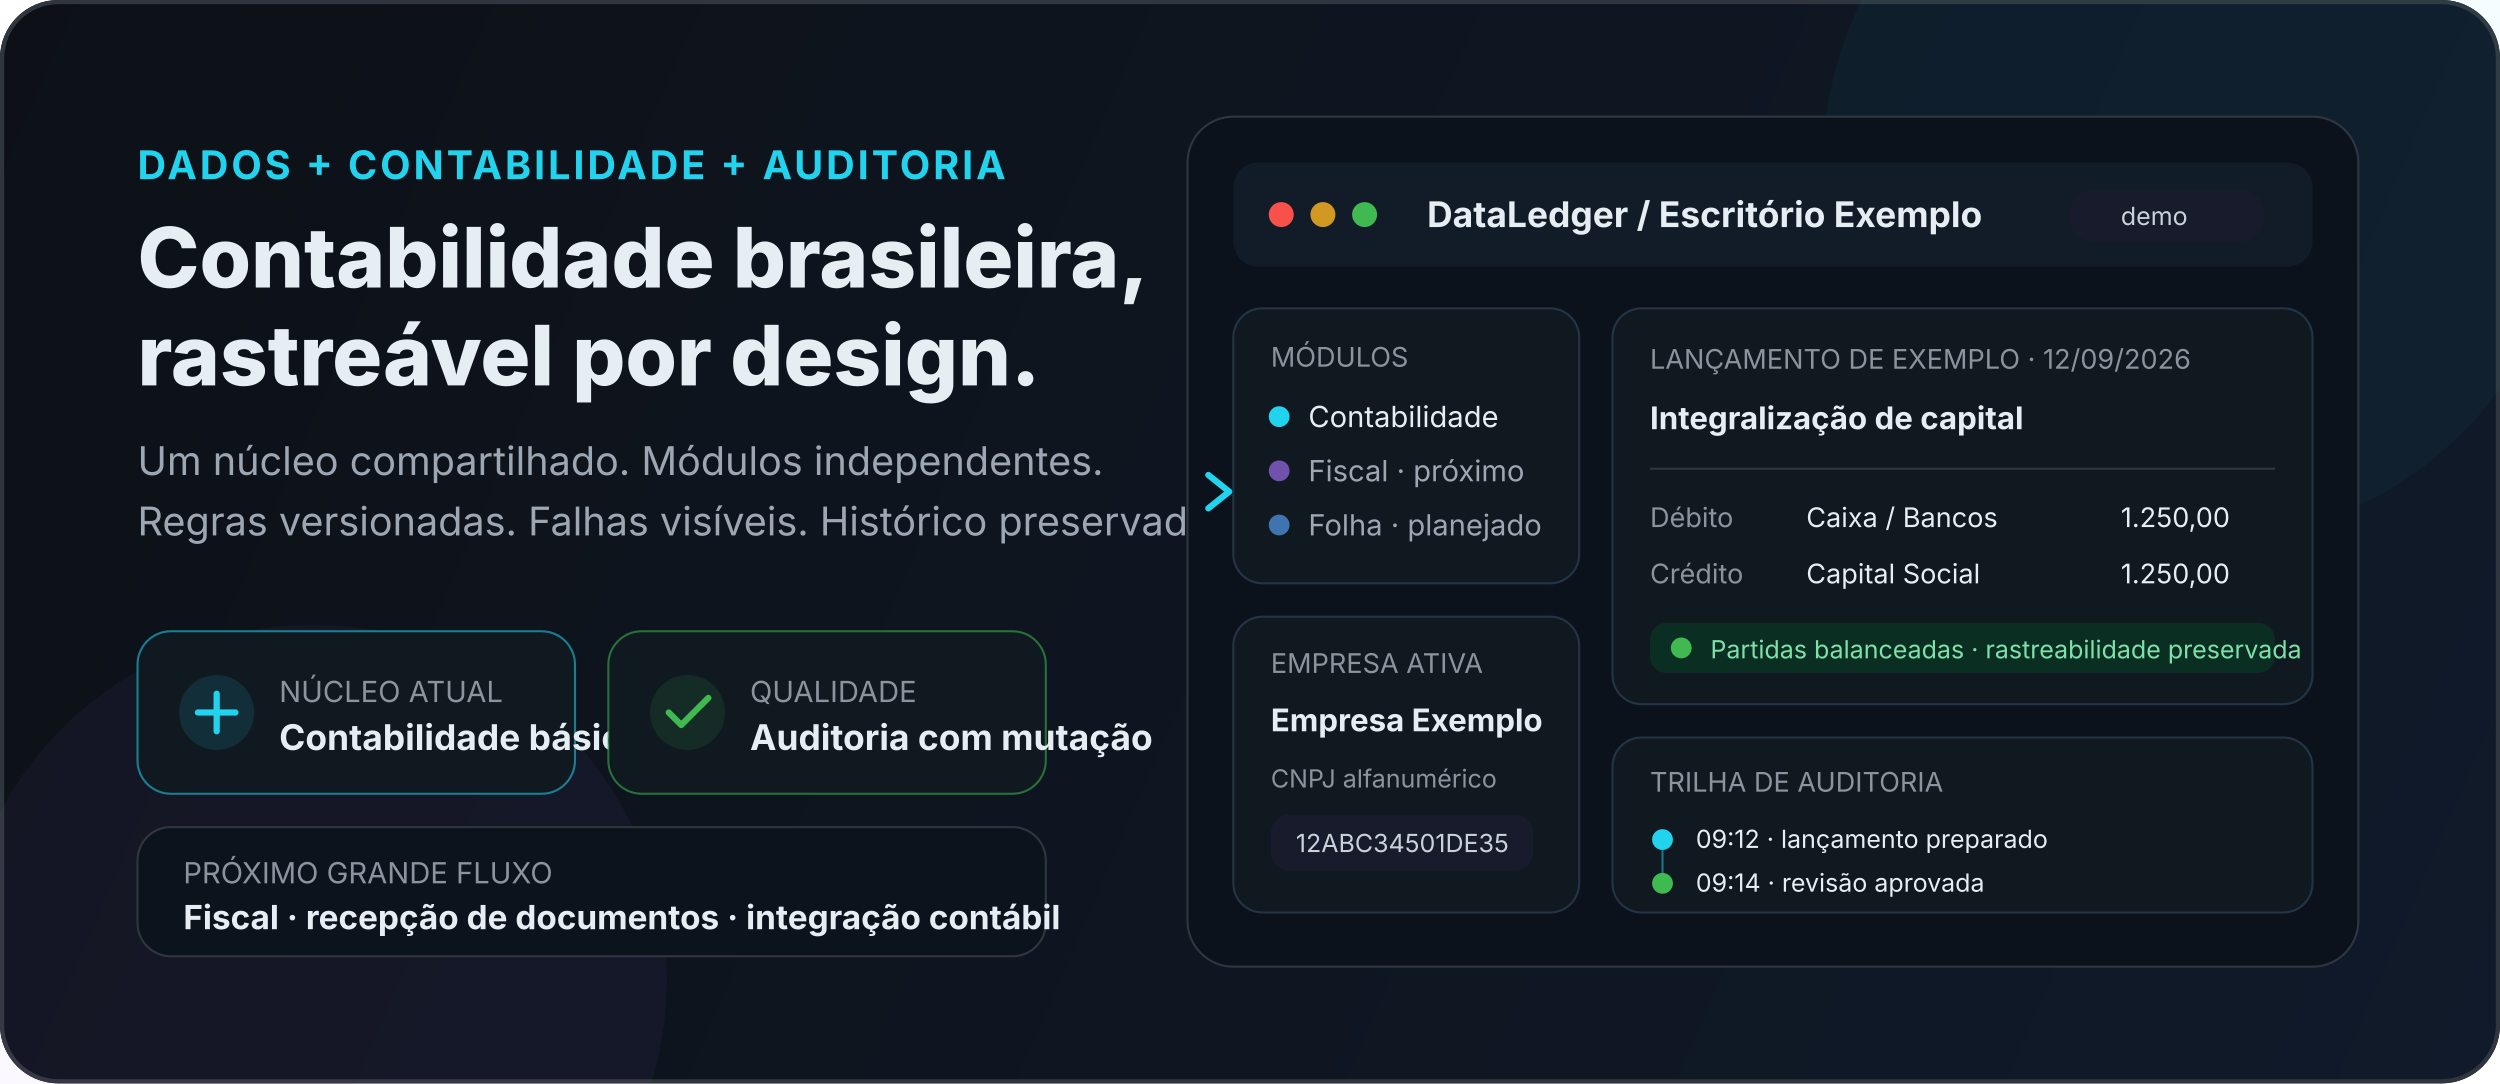
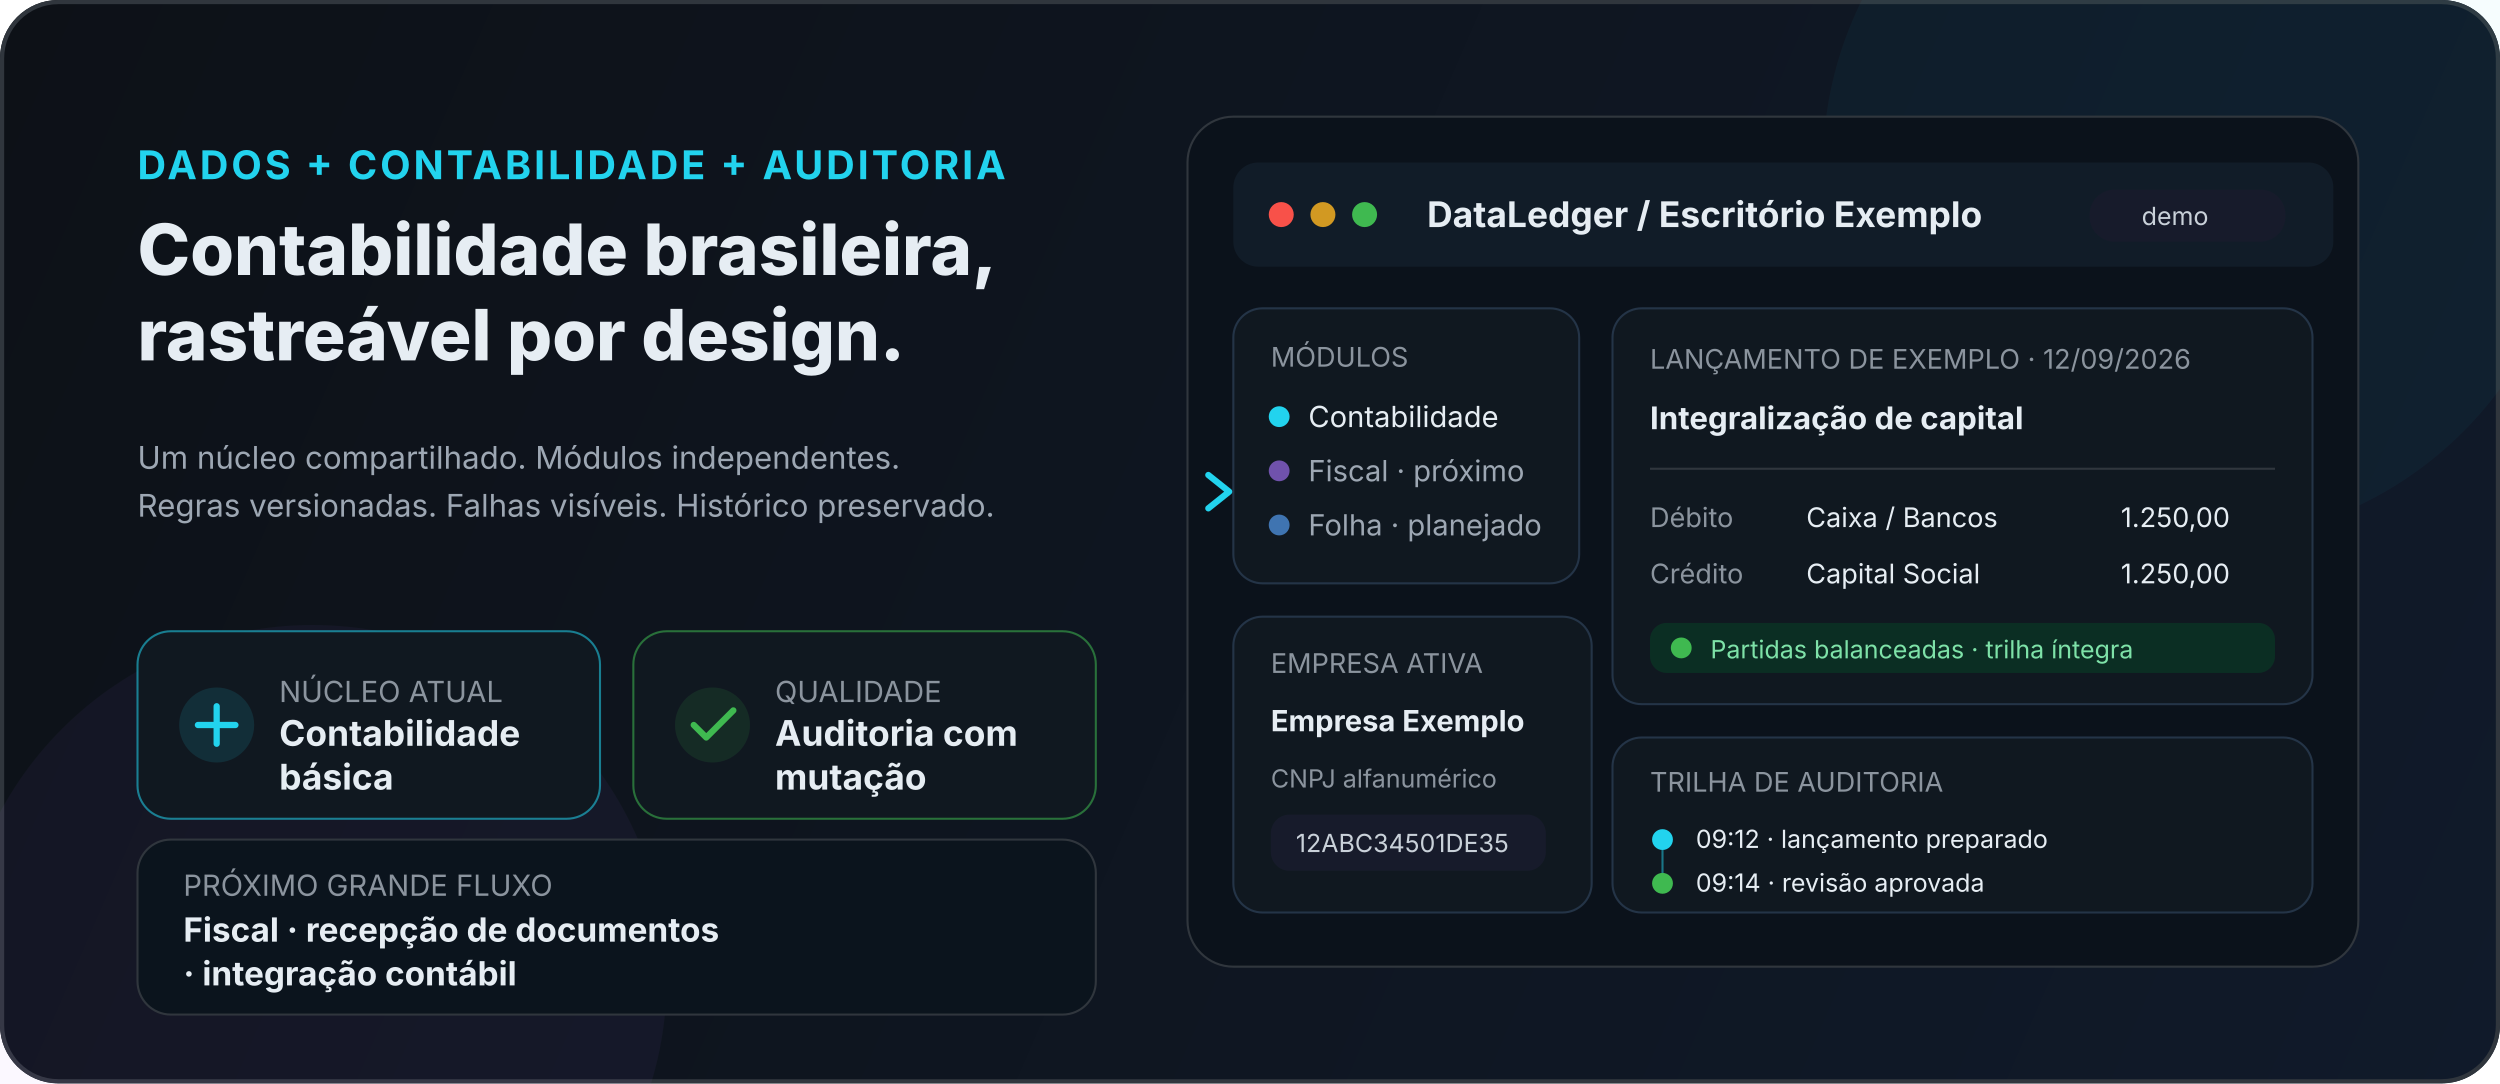
<svg xmlns="http://www.w3.org/2000/svg" width="1200" height="520" viewBox="0 0 1200 520" role="img" aria-labelledby="title desc">
  <defs>
    <linearGradient id="bg" x1="0" y1="0" x2="1200" y2="520" gradientUnits="userSpaceOnUse">
      <stop stop-color="#0D1117" />
      <stop offset="1" stop-color="#101A2A" />
    </linearGradient>
    <linearGradient id="accent" x1="80" y1="80" x2="520" y2="420" gradientUnits="userSpaceOnUse">
      <stop stop-color="#22D3EE" />
      <stop offset="1" stop-color="#A371F7" />
    </linearGradient>
    <filter id="glow" x="-30%" y="-30%" width="160%" height="160%">
      <feGaussianBlur stdDeviation="8" result="b" />
      <feMerge>
        <feMergeNode in="b" />
        <feMergeNode in="SourceGraphic" />
      </feMerge>
    </filter>
  </defs>
  <rect width="1200" height="520" rx="28" fill="url(#bg)" />
  <rect x="1" y="1" width="1198" height="518" rx="27" fill="none" stroke="#30363D" stroke-width="2" />
  <circle cx="1055" cy="80" r="180" fill="#22D3EE" opacity=".04" />
  <circle cx="150" cy="470" r="170" fill="#A371F7" opacity=".05" />
  <g font-family="Inter,Segoe UI,Arial,sans-serif">
    <text x="66" y="86" font-size="19" fill="#22D3EE" font-weight="700" letter-spacing="1.4">DADOS + CONTABILIDADE + AUDITORIA</text>
-     <text x="66" y="138" font-size="40" fill="#E6EDF3" font-weight="800">Contabilidade brasileira,</text>
-     <text x="66" y="185" font-size="40" fill="#E6EDF3" font-weight="800">rastreável por design.</text>
-     <text x="66" y="228" font-size="19" fill="#9DA7B3">Um núcleo compartilhado. Módulos independentes.</text>
-     <text x="66" y="257" font-size="19" fill="#9DA7B3">Regras versionadas. Falhas visíveis. Histórico preservado.</text>
+     <text x="66" y="132" font-size="34" fill="#E6EDF3" font-weight="800">Contabilidade brasileira,</text>
+     <text x="66" y="173" font-size="34" fill="#E6EDF3" font-weight="800">rastreável por design.</text>
+     <text x="66" y="225" font-size="15" fill="#9DA7B3">Um núcleo compartilhado. Módulos independentes.</text>
+     <text x="66" y="248" font-size="15" fill="#9DA7B3">Regras versionadas. Falhas visíveis. Histórico preservado.</text>
    <g transform="translate(66 303)">
-       <rect width="210" height="78" rx="16" fill="#101820" stroke="#22D3EE" stroke-opacity=".55" />
-       <circle cx="38" cy="39" r="18" fill="#22D3EE" opacity=".12" />
-       <path d="M29 39h18M38 30v18" stroke="#22D3EE" stroke-width="3" stroke-linecap="round" />
+       <rect width="222" height="90" rx="16" fill="#101820" stroke="#22D3EE" stroke-opacity=".55" />
+       <circle cx="38" cy="45" r="18" fill="#22D3EE" opacity=".12" />
+       <path d="M29 45h18M38 36v18" stroke="#22D3EE" stroke-width="3" stroke-linecap="round" />
      <text x="68" y="34" font-size="14" fill="#8B949E">NÚCLEO ATUAL</text>
-       <text x="68" y="57" font-size="17" fill="#E6EDF3" font-weight="700">Contabilidade básica</text>
+       <text x="68" y="55" font-size="17" fill="#E6EDF3" font-weight="700">Contabilidade</text>
+       <text x="68" y="76" font-size="17" fill="#E6EDF3" font-weight="700">básica</text>
    </g>
-     <g transform="translate(292 303)">
-       <rect width="210" height="78" rx="16" fill="#101820" stroke="#3FB950" stroke-opacity=".55" />
-       <circle cx="38" cy="39" r="18" fill="#3FB950" opacity=".12" />
-       <path d="M29 39 35 45 48 32" stroke="#3FB950" stroke-width="3" fill="none" stroke-linecap="round" stroke-linejoin="round" />
+     <g transform="translate(304 303)">
+       <rect width="222" height="90" rx="16" fill="#101820" stroke="#3FB950" stroke-opacity=".55" />
+       <circle cx="38" cy="45" r="18" fill="#3FB950" opacity=".12" />
+       <path d="M29 45 35 51 48 38" stroke="#3FB950" stroke-width="3" fill="none" stroke-linecap="round" stroke-linejoin="round" />
      <text x="68" y="34" font-size="14" fill="#8B949E">QUALIDADE</text>
-       <text x="68" y="57" font-size="17" fill="#E6EDF3" font-weight="700">Auditoria com mutação</text>
+       <text x="68" y="55" font-size="17" fill="#E6EDF3" font-weight="700">Auditoria com</text>
+       <text x="68" y="76" font-size="17" fill="#E6EDF3" font-weight="700">mutação</text>
    </g>
-     <g transform="translate(66 397)">
-       <rect width="436" height="62" rx="16" fill="#0B141D" stroke="#30363D" />
+     <g transform="translate(66 403)">
+       <rect width="460" height="84" rx="16" fill="#0B141D" stroke="#30363D" />
      <text x="22" y="27" font-size="14" fill="#8B949E">PRÓXIMO GRANDE FLUXO</text>
-       <text x="22" y="49" font-size="16" fill="#E6EDF3" font-weight="700">Fiscal · recepção de documentos · integração contábil</text>
+       <text x="22" y="49" font-size="16" fill="#E6EDF3" font-weight="700">Fiscal · recepção de documentos</text>
+       <text x="22" y="70" font-size="16" fill="#E6EDF3" font-weight="700">· integração contábil</text>
    </g>
  </g>
  <g transform="translate(570 56)" font-family="Inter,Segoe UI,Arial,sans-serif">
    <rect width="562" height="408" rx="22" fill="#0B121B" stroke="#30363D" />
-     <rect x="22" y="22" width="518" height="50" rx="12" fill="#111C28" />
+     <rect x="22" y="22" width="528" height="50" rx="12" fill="#111C28" />
    <circle cx="45" cy="47" r="6" fill="#F85149" />
    <circle cx="65" cy="47" r="6" fill="#D29922" />
    <circle cx="85" cy="47" r="6" fill="#3FB950" />
    <text x="115" y="53" font-size="17" fill="#E6EDF3" font-weight="700">DataLedger / Escritório Exemplo</text>
-     <rect x="423" y="35" width="94" height="25" rx="12" fill="#171B2B" />
-     <text x="448" y="52" font-size="12" fill="#C9D1D9">demo</text>
+     <rect x="433" y="35" width="94" height="25" rx="12" fill="#171B2B" />
+     <text x="458" y="52" font-size="12" fill="#C9D1D9">demo</text>
    <g transform="translate(22 92)">
      <rect width="166" height="132" rx="14" fill="#101820" stroke="#243447" />
      <text x="18" y="28" font-size="13" fill="#8B949E">MÓDULOS</text>
      <g font-size="14" fill="#E6EDF3">
        <circle cx="22" cy="52" r="5" fill="#22D3EE" />
        <text x="36" y="57">Contabilidade</text>
        <circle cx="22" cy="78" r="5" fill="#A371F7" opacity=".65" />
        <text x="36" y="83" fill="#9DA7B3">Fiscal · próximo</text>
        <circle cx="22" cy="104" r="5" fill="#58A6FF" opacity=".65" />
        <text x="36" y="109" fill="#9DA7B3">Folha · planejado</text>
      </g>
    </g>
    <g transform="translate(204 92)">
      <rect width="336" height="190" rx="14" fill="#101820" stroke="#243447" />
      <text x="18" y="29" font-size="13" fill="#8B949E">LANÇAMENTO DE EXEMPLO · 12/09/2026</text>
      <text x="18" y="58" font-size="15" fill="#E6EDF3" font-weight="700">Integralização de capital</text>
      <line x1="18" y1="77" x2="318" y2="77" stroke="#30363D" />
      <text x="18" y="105" font-size="13" fill="#8B949E">Débito</text>
      <text x="93" y="105" font-size="13" fill="#E6EDF3">Caixa / Bancos</text>
      <text x="244" y="105" font-size="13" fill="#E6EDF3">1.250,00</text>
      <text x="18" y="132" font-size="13" fill="#8B949E">Crédito</text>
      <text x="93" y="132" font-size="13" fill="#E6EDF3">Capital Social</text>
      <text x="244" y="132" font-size="13" fill="#E6EDF3">1.250,00</text>
      <rect x="18" y="151" width="300" height="24" rx="8" fill="#0B2E23" />
      <circle cx="33" cy="163" r="5" fill="#3FB950" />
-       <text x="47" y="168" font-size="12" fill="#7EE2A8">Partidas balanceadas · rastreabilidade preservada</text>
+       <text x="47" y="168" font-size="12" fill="#7EE2A8">Partidas balanceadas · trilha íntegra</text>
    </g>
    <g transform="translate(22 240)">
-       <rect width="166" height="142" rx="14" fill="#101820" stroke="#243447" />
+       <rect width="172" height="142" rx="14" fill="#101820" stroke="#243447" />
      <text x="18" y="27" font-size="13" fill="#8B949E">EMPRESA ATIVA</text>
-       <text x="18" y="55" font-size="15" fill="#E6EDF3" font-weight="700">Empresa Exemplo</text>
+       <text x="18" y="55" font-size="14" fill="#E6EDF3" font-weight="700">Empresa Exemplo</text>
      <text x="18" y="82" font-size="12" fill="#8B949E">CNPJ alfanumérico</text>
-       <rect x="18" y="95" width="126" height="27" rx="9" fill="#171B2B" />
+       <rect x="18" y="95" width="132" height="27" rx="9" fill="#171B2B" />
      <text x="30" y="113" font-size="12" fill="#C9D1D9">12ABC34501DE35</text>
    </g>
    <g transform="translate(204 298)">
      <rect width="336" height="84" rx="14" fill="#101820" stroke="#243447" />
      <text x="18" y="26" font-size="13" fill="#8B949E">TRILHA DE AUDITORIA</text>
      <circle cx="24" cy="49" r="5" fill="#22D3EE" />
      <line x1="24" y1="54" x2="24" y2="69" stroke="#22D3EE" opacity=".5" />
      <text x="40" y="53" font-size="12" fill="#E6EDF3">09:12 · lançamento preparado</text>
      <circle cx="24" cy="70" r="5" fill="#3FB950" />
      <text x="40" y="74" font-size="12" fill="#E6EDF3">09:14 · revisão aprovada</text>
    </g>
  </g>
  <path d="M532 236 C565 236 562 236 588 236" stroke="url(#accent)" stroke-width="3" stroke-linecap="round" filter="url(#glow)" />
  <path d="m580 228 10 8-10 8" fill="none" stroke="#22D3EE" stroke-width="3" stroke-linecap="round" stroke-linejoin="round" />
</svg>
